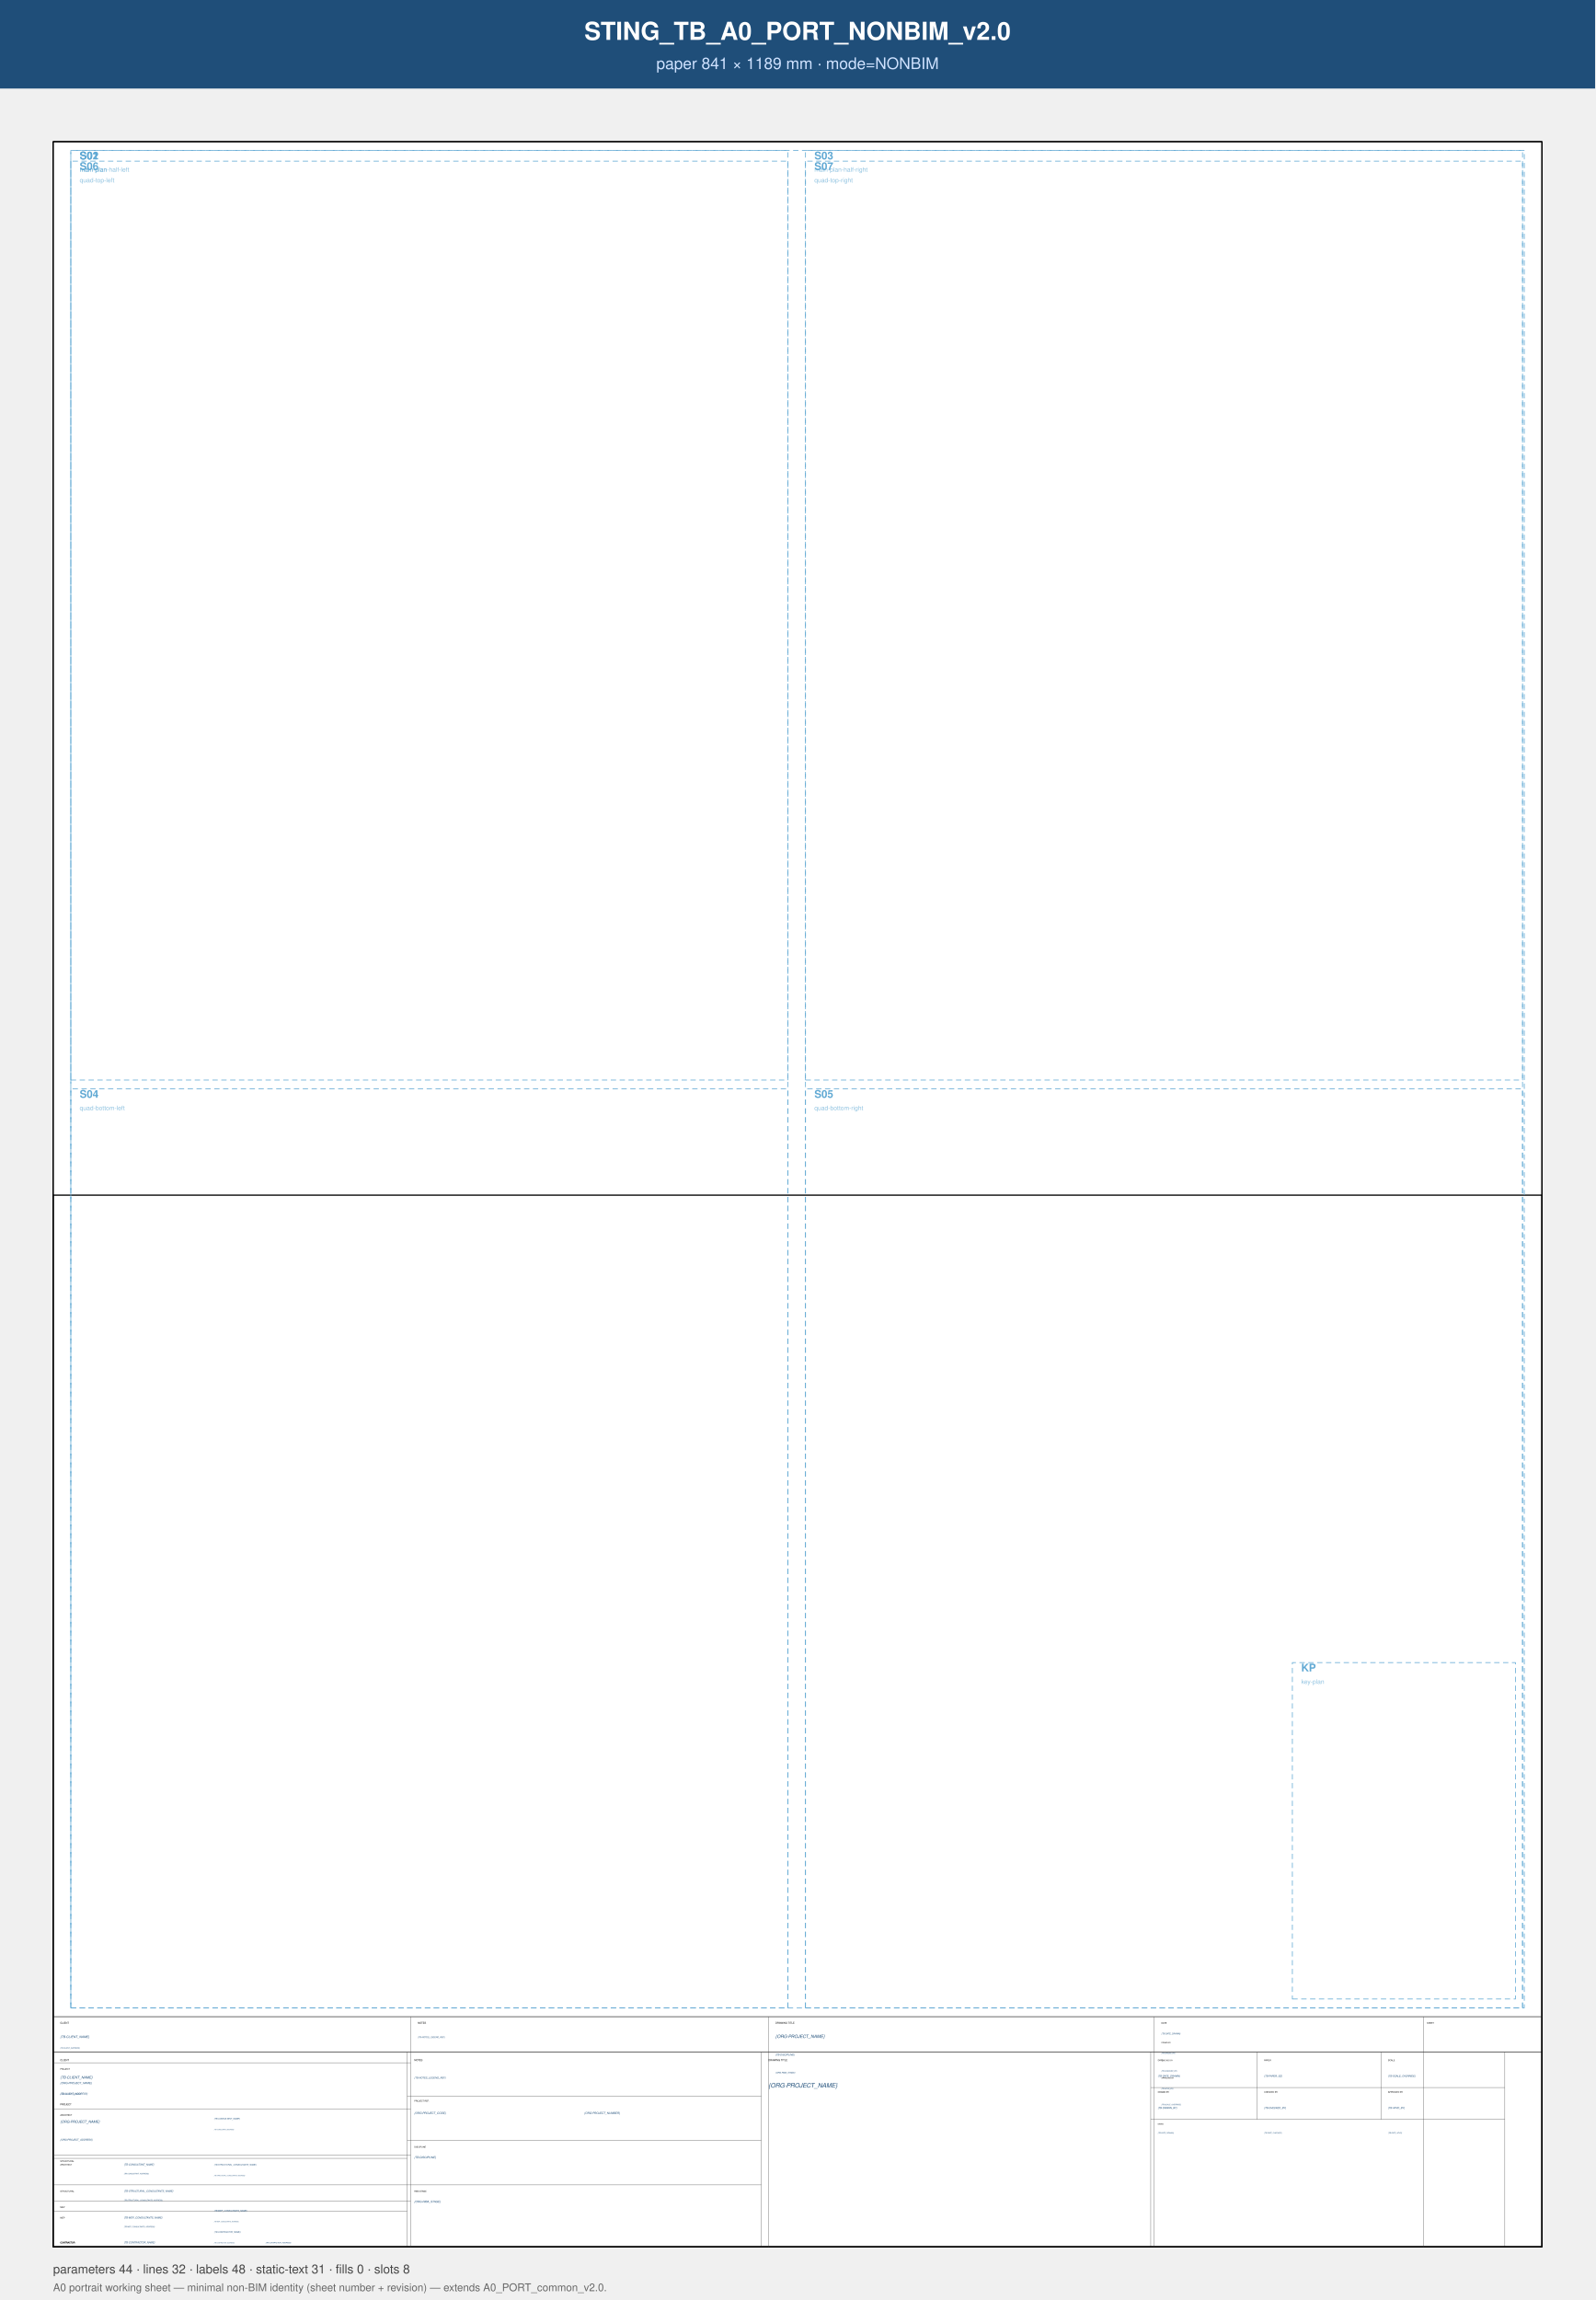
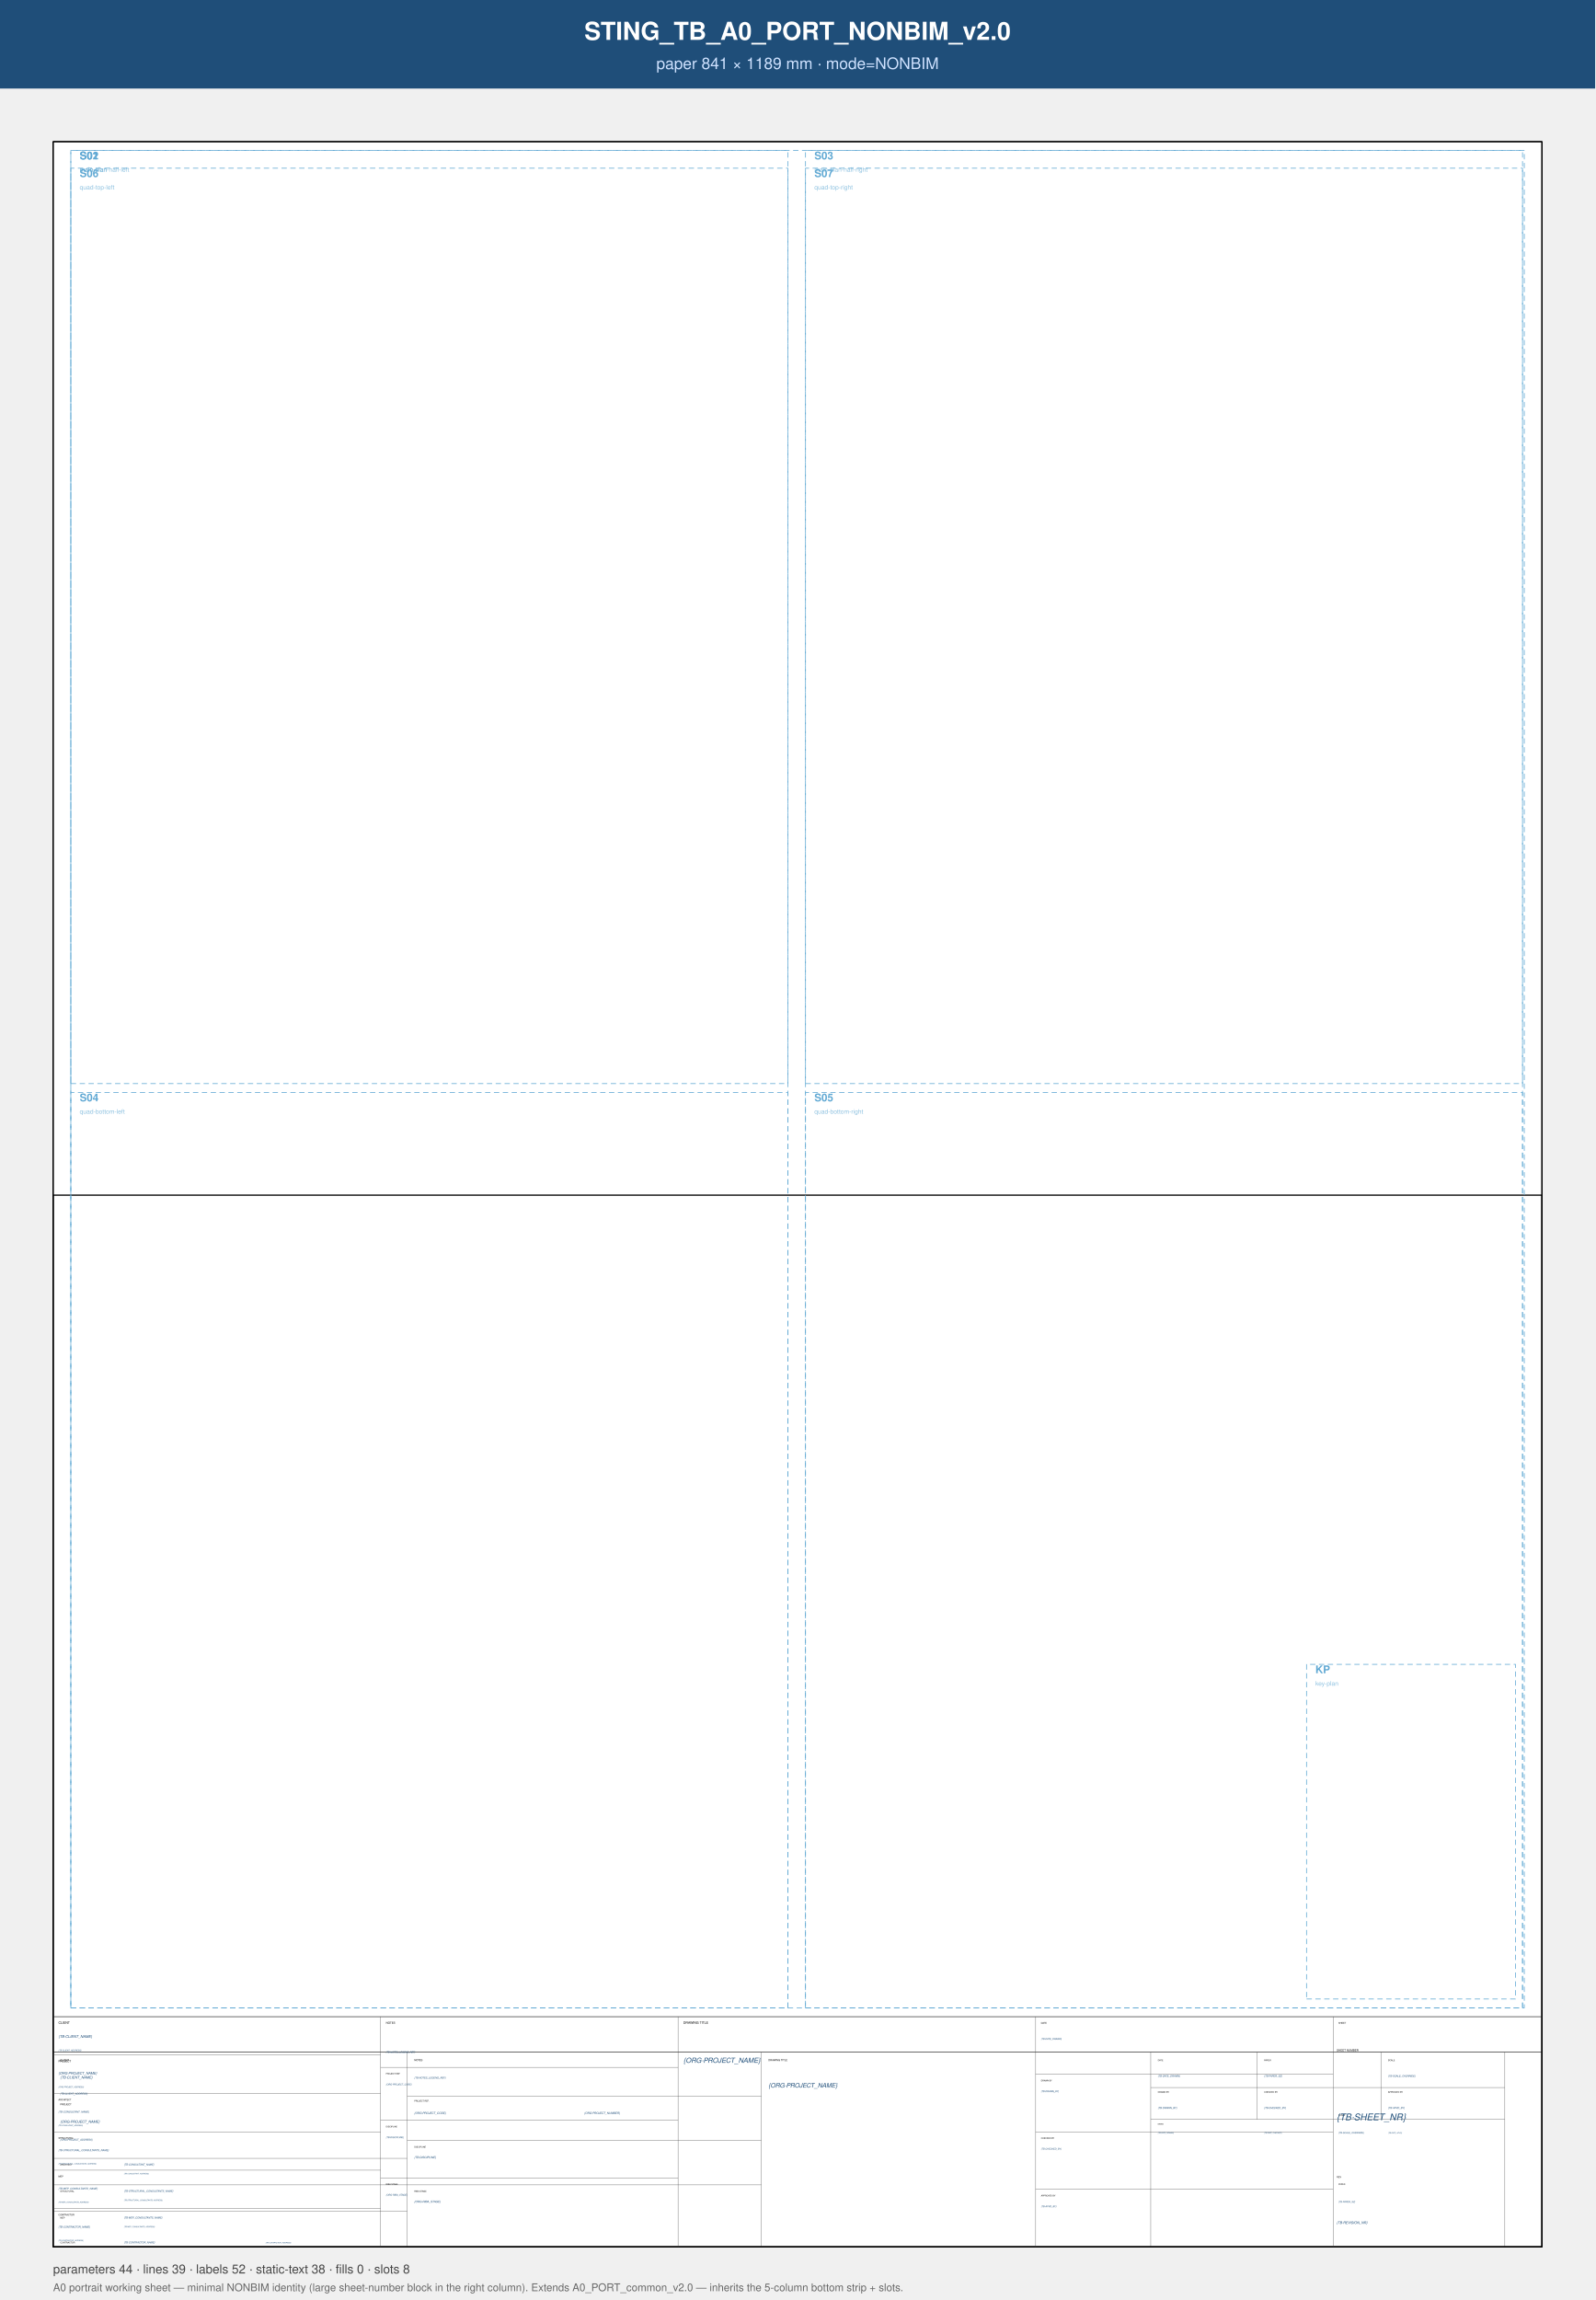
<svg xmlns="http://www.w3.org/2000/svg" viewBox="0 0 901 1299" width="901mm" height="1299mm" style="background:#fafafa;font-family:Helvetica,Arial,sans-serif;">
  <rect x="0" y="0" width="901" height="50" fill="#1F4E79" />
  <text x="450.5" y="22.5" text-anchor="middle" fill="#fff" font-size="14" font-weight="bold">STING_TB_A0_PORT_NONBIM_v2.0</text>
  <text x="450.5" y="39.0" text-anchor="middle" fill="#cfe2ff" font-size="9">paper 841 × 1189 mm   ·   mode=NONBIM</text>
  <g transform="translate(30,1269) scale(1,-1)">
    <rect x="0" y="0" width="841" height="1189" fill="#ffffff" stroke="#1a1a1a" stroke-width="0.6" />
    <line x1="0" y1="0" x2="841" y2="0" stroke="#000" stroke-width="0.7" />
    <line x1="841" y1="0" x2="841" y2="594" stroke="#000" stroke-width="0.7" />
    <line x1="841" y1="594" x2="0" y2="594" stroke="#000" stroke-width="0.7" />
    <line x1="0" y1="594" x2="0" y2="0" stroke="#000" stroke-width="0.7" />
    <line x1="0" y1="110" x2="841" y2="110" stroke="#222" stroke-width="0.35" />
    <line x1="200" y1="0" x2="200" y2="110" stroke="#444" stroke-width="0.18" />
    <line x1="400" y1="0" x2="400" y2="110" stroke="#444" stroke-width="0.18" />
    <line x1="620" y1="0" x2="620" y2="110" stroke="#444" stroke-width="0.18" />
    <line x1="820" y1="0" x2="820" y2="110" stroke="#444" stroke-width="0.18" />
    <line x1="0" y1="50" x2="200" y2="50" stroke="#444" stroke-width="0.18" />
    <line x1="0" y1="35" x2="200" y2="35" stroke="#444" stroke-width="0.18" />
    <line x1="0" y1="20" x2="200" y2="20" stroke="#444" stroke-width="0.18" />
    <line x1="200" y1="85" x2="400" y2="85" stroke="#444" stroke-width="0.18" />
    <line x1="200" y1="60" x2="400" y2="60" stroke="#444" stroke-width="0.18" />
    <line x1="200" y1="35" x2="400" y2="35" stroke="#444" stroke-width="0.18" />
    <line x1="620" y1="90" x2="820" y2="90" stroke="#444" stroke-width="0.18" />
    <line x1="620" y1="72" x2="820" y2="72" stroke="#444" stroke-width="0.18" />
    <line x1="680" y1="72" x2="680" y2="110" stroke="#444" stroke-width="0.18" />
    <line x1="750" y1="72" x2="750" y2="110" stroke="#444" stroke-width="0.18" />
    <line x1="0" y1="0" x2="841" y2="0" stroke="#000" stroke-width="0.7" />
    <line x1="841" y1="0" x2="841" y2="1189" stroke="#000" stroke-width="0.7" />
    <line x1="841" y1="1189" x2="0" y2="1189" stroke="#000" stroke-width="0.7" />
    <line x1="0" y1="1189" x2="0" y2="0" stroke="#000" stroke-width="0.7" />
    <line x1="0" y1="130" x2="841" y2="130" stroke="#222" stroke-width="0.35" />
-     <line x1="202" y1="0" x2="202" y2="130" stroke="#444" stroke-width="0.18" />
-     <line x1="404" y1="0" x2="404" y2="130" stroke="#444" stroke-width="0.18" />
-     <line x1="622" y1="0" x2="622" y2="130" stroke="#444" stroke-width="0.18" />
-     <line x1="774" y1="0" x2="774" y2="130" stroke="#444" stroke-width="0.18" />
-     <line x1="0" y1="26.0" x2="202" y2="26.0" stroke="#444" stroke-width="0.18" />
-     <line x1="0" y1="52.0" x2="202" y2="52.0" stroke="#444" stroke-width="0.18" />
-     <line x1="0" y1="78.0" x2="202" y2="78.0" stroke="#444" stroke-width="0.18" />
-     <line x1="0" y1="104.0" x2="202" y2="104.0" stroke="#444" stroke-width="0.18" />
+     <line x1="185" y1="0" x2="185" y2="130" stroke="#444" stroke-width="0.18" />
+     <line x1="353" y1="0" x2="353" y2="130" stroke="#444" stroke-width="0.18" />
+     <line x1="555" y1="0" x2="555" y2="130" stroke="#444" stroke-width="0.18" />
+     <line x1="723" y1="0" x2="723" y2="130" stroke="#444" stroke-width="0.18" />
+     <line x1="0" y1="21.7" x2="185" y2="21.7" stroke="#444" stroke-width="0.18" />
+     <line x1="0" y1="43.3" x2="185" y2="43.3" stroke="#444" stroke-width="0.18" />
+     <line x1="0" y1="65.0" x2="185" y2="65.0" stroke="#444" stroke-width="0.18" />
+     <line x1="0" y1="86.7" x2="185" y2="86.7" stroke="#444" stroke-width="0.18" />
+     <line x1="0" y1="108.3" x2="185" y2="108.3" stroke="#444" stroke-width="0.18" />
+     <line x1="185" y1="39.0" x2="353" y2="39.0" stroke="#444" stroke-width="0.18" />
+     <line x1="185" y1="71.5" x2="353" y2="71.5" stroke="#444" stroke-width="0.18" />
+     <line x1="185" y1="101.4" x2="353" y2="101.4" stroke="#444" stroke-width="0.18" />
+     <line x1="555" y1="32.5" x2="723" y2="32.5" stroke="#444" stroke-width="0.18" />
+     <line x1="555" y1="65.0" x2="723" y2="65.0" stroke="#444" stroke-width="0.18" />
+     <line x1="555" y1="97.5" x2="723" y2="97.5" stroke="#444" stroke-width="0.18" />
    <g transform="translate(4,105) scale(1,-1)">
      <text x="0" y="0" font-size="1.4" text-anchor="start" fill="#000">CLIENT</text>
    </g>
    <g transform="translate(4,80) scale(1,-1)">
      <text x="0" y="0" font-size="1.4" text-anchor="start" fill="#000">PROJECT</text>
    </g>
    <g transform="translate(4,46) scale(1,-1)">
      <text x="0" y="0" font-size="1.2" text-anchor="start" fill="#000">ARCHITECT</text>
    </g>
    <g transform="translate(4,31) scale(1,-1)">
      <text x="0" y="0" font-size="1.2" text-anchor="start" fill="#000">STRUCTURAL</text>
    </g>
    <g transform="translate(4,16) scale(1,-1)">
      <text x="0" y="0" font-size="1.2" text-anchor="start" fill="#000">MEP</text>
    </g>
    <g transform="translate(4,2) scale(1,-1)">
      <text x="0" y="0" font-size="1.2" text-anchor="start" fill="#000">CONTRACTOR</text>
    </g>
    <g transform="translate(204,105) scale(1,-1)">
      <text x="0" y="0" font-size="1.4" text-anchor="start" fill="#000">NOTES</text>
    </g>
    <g transform="translate(404,105) scale(1,-1)">
      <text x="0" y="0" font-size="1.4" text-anchor="start" fill="#000">DRAWING TITLE</text>
    </g>
    <g transform="translate(204,82) scale(1,-1)">
      <text x="0" y="0" font-size="1.2" text-anchor="start" fill="#000">PROJECT REF.</text>
    </g>
    <g transform="translate(204,56) scale(1,-1)">
      <text x="0" y="0" font-size="1.2" text-anchor="start" fill="#000">DISCIPLINE</text>
    </g>
    <g transform="translate(204,31) scale(1,-1)">
      <text x="0" y="0" font-size="1.2" text-anchor="start" fill="#000">RIBA STAGE</text>
    </g>
    <g transform="translate(624,105) scale(1,-1)">
      <text x="0" y="0" font-size="1.2" text-anchor="start" fill="#000">DATE</text>
    </g>
    <g transform="translate(684,105) scale(1,-1)">
      <text x="0" y="0" font-size="1.2" text-anchor="start" fill="#000">PAPER</text>
    </g>
    <g transform="translate(754,105) scale(1,-1)">
      <text x="0" y="0" font-size="1.2" text-anchor="start" fill="#000">SCALE</text>
    </g>
    <g transform="translate(624,87) scale(1,-1)">
      <text x="0" y="0" font-size="1.2" text-anchor="start" fill="#000">DRAWN BY</text>
    </g>
    <g transform="translate(684,87) scale(1,-1)">
      <text x="0" y="0" font-size="1.2" text-anchor="start" fill="#000">CHECKED BY</text>
    </g>
    <g transform="translate(754,87) scale(1,-1)">
      <text x="0" y="0" font-size="1.2" text-anchor="start" fill="#000">APPROVED BY</text>
    </g>
    <g transform="translate(624,69) scale(1,-1)">
      <text x="0" y="0" font-size="1.0" text-anchor="start" fill="#000">DATES</text>
    </g>
-     <g transform="translate(4,126) scale(1,-1)">
-       <text x="0" y="0" font-size="1.4" text-anchor="start" fill="#000">CLIENT</text>
-     </g>
-     <g transform="translate(4,100.0) scale(1,-1)">
-       <text x="0" y="0" font-size="1.2" text-anchor="start" fill="#000">PROJECT</text>
-     </g>
-     <g transform="translate(4,74.0) scale(1,-1)">
-       <text x="0" y="0" font-size="1.2" text-anchor="start" fill="#000">ARCHITECT</text>
-     </g>
-     <g transform="translate(4,48.0) scale(1,-1)">
-       <text x="0" y="0" font-size="1.2" text-anchor="start" fill="#000">STRUCTURAL</text>
-     </g>
-     <g transform="translate(4,22.0) scale(1,-1)">
-       <text x="0" y="0" font-size="1.2" text-anchor="start" fill="#000">MEP</text>
-     </g>
-     <g transform="translate(4,2) scale(1,-1)">
-       <text x="0" y="0" font-size="1.2" text-anchor="start" fill="#000">CONTRACTOR</text>
-     </g>
-     <g transform="translate(206,126) scale(1,-1)">
-       <text x="0" y="0" font-size="1.4" text-anchor="start" fill="#000">NOTES</text>
-     </g>
-     <g transform="translate(408,126) scale(1,-1)">
-       <text x="0" y="0" font-size="1.4" text-anchor="start" fill="#000">DRAWING TITLE</text>
-     </g>
-     <g transform="translate(626,126) scale(1,-1)">
-       <text x="0" y="0" font-size="1.2" text-anchor="start" fill="#000">DATE</text>
-     </g>
-     <g transform="translate(626,115) scale(1,-1)">
-       <text x="0" y="0" font-size="1.0" text-anchor="start" fill="#000">DRAWN BY</text>
-     </g>
-     <g transform="translate(626,105) scale(1,-1)">
-       <text x="0" y="0" font-size="1.0" text-anchor="start" fill="#000">CHECKED BY</text>
-     </g>
-     <g transform="translate(626,95) scale(1,-1)">
-       <text x="0" y="0" font-size="1.0" text-anchor="start" fill="#000">APPROVED BY</text>
-     </g>
-     <g transform="translate(776,126) scale(1,-1)">
-       <text x="0" y="0" font-size="1.2" text-anchor="start" fill="#000">SHEET</text>
+     <g transform="translate(3,126) scale(1,-1)">
+       <text x="0" y="0" font-size="1.82" text-anchor="start" fill="#000">CLIENT</text>
+     </g>
+     <g transform="translate(3,104.3333) scale(1,-1)">
+       <text x="0" y="0" font-size="1.56" text-anchor="start" fill="#000">PROJECT</text>
+     </g>
+     <g transform="translate(3,82.66667) scale(1,-1)">
+       <text x="0" y="0" font-size="1.3" text-anchor="start" fill="#000">ARCHITECT</text>
+     </g>
+     <g transform="translate(3,61.0) scale(1,-1)">
+       <text x="0" y="0" font-size="1.3" text-anchor="start" fill="#000">STRUCTURAL</text>
+     </g>
+     <g transform="translate(3,39.33333) scale(1,-1)">
+       <text x="0" y="0" font-size="1.3" text-anchor="start" fill="#000">MEP</text>
+     </g>
+     <g transform="translate(3,17.66667) scale(1,-1)">
+       <text x="0" y="0" font-size="1.3" text-anchor="start" fill="#000">CONTRACTOR</text>
+     </g>
+     <g transform="translate(188,126) scale(1,-1)">
+       <text x="0" y="0" font-size="1.56" text-anchor="start" fill="#000">NOTES</text>
+     </g>
+     <g transform="translate(188,97.4) scale(1,-1)">
+       <text x="0" y="0" font-size="1.17" text-anchor="start" fill="#000">PROJECT REF</text>
+     </g>
+     <g transform="translate(188,67.5) scale(1,-1)">
+       <text x="0" y="0" font-size="1.17" text-anchor="start" fill="#000">DISCIPLINE</text>
+     </g>
+     <g transform="translate(188,35.0) scale(1,-1)">
+       <text x="0" y="0" font-size="1.17" text-anchor="start" fill="#000">RIBA STAGE</text>
+     </g>
+     <g transform="translate(356,126) scale(1,-1)">
+       <text x="0" y="0" font-size="1.82" text-anchor="start" fill="#000">DRAWING TITLE</text>
+     </g>
+     <g transform="translate(558,126) scale(1,-1)">
+       <text x="0" y="0" font-size="1.3" text-anchor="start" fill="#000">DATE</text>
+     </g>
+     <g transform="translate(558,93.5) scale(1,-1)">
+       <text x="0" y="0" font-size="1.17" text-anchor="start" fill="#000">DRAWN BY</text>
+     </g>
+     <g transform="translate(558,61.0) scale(1,-1)">
+       <text x="0" y="0" font-size="1.17" text-anchor="start" fill="#000">CHECKED BY</text>
+     </g>
+     <g transform="translate(558,28.5) scale(1,-1)">
+       <text x="0" y="0" font-size="1.17" text-anchor="start" fill="#000">APPROVED BY</text>
+     </g>
+     <g transform="translate(726,126) scale(1,-1)">
+       <text x="0" y="0" font-size="1.3" text-anchor="start" fill="#000">SHEET</text>
+     </g>
+     <g transform="translate(726,74.0) scale(1,-1)">
+       <text x="0" y="0" font-size="1.17" text-anchor="start" fill="#000">SCALE</text>
+     </g>
+     <g transform="translate(726,35.0) scale(1,-1)">
+       <text x="0" y="0" font-size="1.17" text-anchor="start" fill="#000">PAPER</text>
+     </g>
+     <g transform="translate(725,110.5) scale(1,-1)">
+       <text x="0" y="0" font-size="1.56" text-anchor="start" fill="#000">SHEET NUMBER</text>
+     </g>
+     <g transform="translate(725,39.0) scale(1,-1)">
+       <text x="0" y="0" font-size="1.3" text-anchor="start" fill="#000">REV</text>
    </g>
    <g transform="translate(4,95) scale(1,-1)">
      <text x="0" y="0" font-size="2.0" text-anchor="start" fill="#1F4E79" font-style="italic">{TB·CLIENT_NAME}</text>
    </g>
    <g transform="translate(4,86) scale(1,-1)">
      <text x="0" y="0" font-size="1.4" text-anchor="start" fill="#1F4E79" font-style="italic">{TB·CLIENT_ADDRESS}</text>
    </g>
    <g transform="translate(4,70) scale(1,-1)">
      <text x="0" y="0" font-size="2.0" text-anchor="start" fill="#1F4E79" font-style="italic">{ORG·PROJECT_NAME}</text>
    </g>
    <g transform="translate(4,60) scale(1,-1)">
      <text x="0" y="0" font-size="1.4" text-anchor="start" fill="#1F4E79" font-style="italic">{ORG·PROJECT_ADDRESS}</text>
    </g>
    <g transform="translate(40,46) scale(1,-1)">
      <text x="0" y="0" font-size="1.4" text-anchor="start" fill="#1F4E79" font-style="italic">{TB·CONSULTANT_NAME}</text>
    </g>
    <g transform="translate(40,41) scale(1,-1)">
      <text x="0" y="0" font-size="1.0" text-anchor="start" fill="#1F4E79" font-style="italic">{TB·CONSULTANT_ADDRESS}</text>
    </g>
    <g transform="translate(40,31) scale(1,-1)">
      <text x="0" y="0" font-size="1.4" text-anchor="start" fill="#1F4E79" font-style="italic">{TB·STRUCTURAL_CONSULTANTS_NAME}</text>
    </g>
    <g transform="translate(40,26) scale(1,-1)">
      <text x="0" y="0" font-size="1.0" text-anchor="start" fill="#1F4E79" font-style="italic">{TB·STRUCTURAL_CONSULTANTS_ADDRESS}</text>
    </g>
    <g transform="translate(40,16) scale(1,-1)">
      <text x="0" y="0" font-size="1.4" text-anchor="start" fill="#1F4E79" font-style="italic">{TB·MEP_CONSULTANTS_NAME}</text>
    </g>
    <g transform="translate(40,11) scale(1,-1)">
      <text x="0" y="0" font-size="1.0" text-anchor="start" fill="#1F4E79" font-style="italic">{TB·MEP_CONSULTANTS_ADDRESS}</text>
    </g>
    <g transform="translate(40,2) scale(1,-1)">
      <text x="0" y="0" font-size="1.4" text-anchor="start" fill="#1F4E79" font-style="italic">{TB·CONTRACTOR_NAME}</text>
    </g>
    <g transform="translate(120,2) scale(1,-1)">
      <text x="0" y="0" font-size="1.0" text-anchor="start" fill="#1F4E79" font-style="italic">{TB·CONTRACTOR_ADDRESS}</text>
    </g>
    <g transform="translate(204,75) scale(1,-1)">
      <text x="0" y="0" font-size="1.6" text-anchor="start" fill="#1F4E79" font-style="italic">{ORG·PROJECT_CODE}</text>
    </g>
    <g transform="translate(300,75) scale(1,-1)">
      <text x="0" y="0" font-size="1.6" text-anchor="start" fill="#1F4E79" font-style="italic">{ORG·PROJECT_NUMBER}</text>
    </g>
    <g transform="translate(204,50) scale(1,-1)">
      <text x="0" y="0" font-size="1.6" text-anchor="start" fill="#1F4E79" font-style="italic">{TB·DISCIPLINE}</text>
    </g>
    <g transform="translate(204,25) scale(1,-1)">
      <text x="0" y="0" font-size="1.6" text-anchor="start" fill="#1F4E79" font-style="italic">{ORG·RIBA_STAGE}</text>
    </g>
    <g transform="translate(204,95) scale(1,-1)">
      <text x="0" y="0" font-size="1.4" text-anchor="start" fill="#1F4E79" font-style="italic">{TB·NOTES_LEGEND_REF}</text>
    </g>
    <g transform="translate(404,90) scale(1,-1)">
      <text x="0" y="0" font-size="3.5" text-anchor="start" fill="#1F4E79" font-style="italic">{ORG·PROJECT_NAME}</text>
    </g>
    <g transform="translate(624,96) scale(1,-1)">
      <text x="0" y="0" font-size="1.4" text-anchor="start" fill="#1F4E79" font-style="italic">{TB·DATE_DRAWN}</text>
    </g>
    <g transform="translate(684,96) scale(1,-1)">
      <text x="0" y="0" font-size="1.4" text-anchor="start" fill="#1F4E79" font-style="italic">{TB·PAPER_SZ}</text>
    </g>
    <g transform="translate(754,96) scale(1,-1)">
      <text x="0" y="0" font-size="1.4" text-anchor="start" fill="#1F4E79" font-style="italic">{TB·SCALE_OVERRIDE}</text>
    </g>
    <g transform="translate(624,78) scale(1,-1)">
      <text x="0" y="0" font-size="1.4" text-anchor="start" fill="#1F4E79" font-style="italic">{TB·DRAWN_BY}</text>
    </g>
    <g transform="translate(684,78) scale(1,-1)">
      <text x="0" y="0" font-size="1.4" text-anchor="start" fill="#1F4E79" font-style="italic">{TB·CHECKED_BY}</text>
    </g>
    <g transform="translate(754,78) scale(1,-1)">
      <text x="0" y="0" font-size="1.4" text-anchor="start" fill="#1F4E79" font-style="italic">{TB·APVD_BY}</text>
    </g>
    <g transform="translate(624,64) scale(1,-1)">
      <text x="0" y="0" font-size="1.0" text-anchor="start" fill="#1F4E79" font-style="italic">{TB·DATE_DRAWN}</text>
    </g>
    <g transform="translate(684,64) scale(1,-1)">
      <text x="0" y="0" font-size="1.0" text-anchor="start" fill="#1F4E79" font-style="italic">{TB·DATE_CHECKED}</text>
    </g>
    <g transform="translate(754,64) scale(1,-1)">
      <text x="0" y="0" font-size="1.0" text-anchor="start" fill="#1F4E79" font-style="italic">{TB·DATE_APVD}</text>
    </g>
-     <g transform="translate(4,118) scale(1,-1)">
-       <text x="0" y="0" font-size="1.8" text-anchor="start" fill="#1F4E79" font-style="italic">{TB·CLIENT_NAME}</text>
-     </g>
-     <g transform="translate(4,112) scale(1,-1)">
-       <text x="0" y="0" font-size="1.0" text-anchor="start" fill="#1F4E79" font-style="italic">{TB·CLIENT_ADDRESS}</text>
-     </g>
-     <g transform="translate(4,92.0) scale(1,-1)">
-       <text x="0" y="0" font-size="1.6" text-anchor="start" fill="#1F4E79" font-style="italic">{ORG·PROJECT_NAME}</text>
-     </g>
-     <g transform="translate(4,86.0) scale(1,-1)">
-       <text x="0" y="0" font-size="0.9" text-anchor="start" fill="#1F4E79" font-style="italic">{ORG·PROJECT_ADDRESS}</text>
-     </g>
-     <g transform="translate(90.9,72.0) scale(1,-1)">
-       <text x="0" y="0" font-size="1.2" text-anchor="start" fill="#1F4E79" font-style="italic">{TB·CONSULTANT_NAME}</text>
-     </g>
-     <g transform="translate(90.9,66.0) scale(1,-1)">
-       <text x="0" y="0" font-size="0.8" text-anchor="start" fill="#1F4E79" font-style="italic">{TB·CONSULTANT_ADDRESS}</text>
-     </g>
-     <g transform="translate(90.9,46.0) scale(1,-1)">
-       <text x="0" y="0" font-size="1.2" text-anchor="start" fill="#1F4E79" font-style="italic">{TB·STRUCTURAL_CONSULTANTS_NAME}</text>
-     </g>
-     <g transform="translate(90.9,40.0) scale(1,-1)">
-       <text x="0" y="0" font-size="0.8" text-anchor="start" fill="#1F4E79" font-style="italic">{TB·STRUCTURAL_CONSULTANTS_ADDRESS}</text>
-     </g>
-     <g transform="translate(90.9,20.0) scale(1,-1)">
-       <text x="0" y="0" font-size="1.2" text-anchor="start" fill="#1F4E79" font-style="italic">{TB·MEP_CONSULTANTS_NAME}</text>
-     </g>
-     <g transform="translate(90.9,14.0) scale(1,-1)">
-       <text x="0" y="0" font-size="0.8" text-anchor="start" fill="#1F4E79" font-style="italic">{TB·MEP_CONSULTANTS_ADDRESS}</text>
-     </g>
-     <g transform="translate(90.9,8) scale(1,-1)">
-       <text x="0" y="0" font-size="1.2" text-anchor="start" fill="#1F4E79" font-style="italic">{TB·CONTRACTOR_NAME}</text>
-     </g>
-     <g transform="translate(90.9,2) scale(1,-1)">
-       <text x="0" y="0" font-size="0.8" text-anchor="start" fill="#1F4E79" font-style="italic">{TB·CONTRACTOR_ADDRESS}</text>
-     </g>
-     <g transform="translate(206,118) scale(1,-1)">
-       <text x="0" y="0" font-size="1.2" text-anchor="start" fill="#1F4E79" font-style="italic">{TB·NOTES_LEGEND_REF}</text>
-     </g>
-     <g transform="translate(408,118) scale(1,-1)">
-       <text x="0" y="0" font-size="2.5" text-anchor="start" fill="#1F4E79" font-style="italic">{ORG·PROJECT_NAME}</text>
-     </g>
-     <g transform="translate(408,108) scale(1,-1)">
-       <text x="0" y="0" font-size="1.4" text-anchor="start" fill="#1F4E79" font-style="italic">{TB·DISCIPLINE}</text>
-     </g>
-     <g transform="translate(408,98) scale(1,-1)">
-       <text x="0" y="0" font-size="1.2" text-anchor="start" fill="#1F4E79" font-style="italic">{ORG·RIBA_STAGE}</text>
-     </g>
-     <g transform="translate(626,120) scale(1,-1)">
-       <text x="0" y="0" font-size="1.2" text-anchor="start" fill="#1F4E79" font-style="italic">{TB·DATE_DRAWN}</text>
-     </g>
-     <g transform="translate(626,109) scale(1,-1)">
-       <text x="0" y="0" font-size="1.0" text-anchor="start" fill="#1F4E79" font-style="italic">{TB·DRAWN_BY}</text>
-     </g>
-     <g transform="translate(626,99) scale(1,-1)">
-       <text x="0" y="0" font-size="1.0" text-anchor="start" fill="#1F4E79" font-style="italic">{TB·CHECKED_BY}</text>
-     </g>
-     <g transform="translate(626,89) scale(1,-1)">
-       <text x="0" y="0" font-size="1.0" text-anchor="start" fill="#1F4E79" font-style="italic">{TB·APVD_BY}</text>
-     </g>
-     <g transform="translate(626,80) scale(1,-1)">
-       <text x="0" y="0" font-size="1.0" text-anchor="start" fill="#1F4E79" font-style="italic">{TB·SCALE_OVERRIDE}</text>
+     <g transform="translate(3,118.0833) scale(1,-1)">
+       <text x="0" y="0" font-size="2.08" text-anchor="start" fill="#1F4E79" font-style="italic">{TB·CLIENT_NAME}</text>
+     </g>
+     <g transform="translate(3,110.5833) scale(1,-1)">
+       <text x="0" y="0" font-size="1.17" text-anchor="start" fill="#1F4E79" font-style="italic">{TB·CLIENT_ADDRESS}</text>
+     </g>
+     <g transform="translate(3,97.41667) scale(1,-1)">
+       <text x="0" y="0" font-size="1.95" text-anchor="start" fill="#1F4E79" font-style="italic">{ORG·PROJECT_NAME}</text>
+     </g>
+     <g transform="translate(3,89.91667) scale(1,-1)">
+       <text x="0" y="0" font-size="1.1" text-anchor="start" fill="#1F4E79" font-style="italic">{ORG·PROJECT_ADDRESS}</text>
+     </g>
+     <g transform="translate(3,75.75) scale(1,-1)">
+       <text x="0" y="0" font-size="1.43" text-anchor="start" fill="#1F4E79" font-style="italic">{TB·CONSULTANT_NAME}</text>
+     </g>
+     <g transform="translate(3,68.25) scale(1,-1)">
+       <text x="0" y="0" font-size="0.98" text-anchor="start" fill="#1F4E79" font-style="italic">{TB·CONSULTANT_ADDRESS}</text>
+     </g>
+     <g transform="translate(3,54.08333) scale(1,-1)">
+       <text x="0" y="0" font-size="1.43" text-anchor="start" fill="#1F4E79" font-style="italic">{TB·STRUCTURAL_CONSULTANTS_NAME}</text>
+     </g>
+     <g transform="translate(3,46.58333) scale(1,-1)">
+       <text x="0" y="0" font-size="0.98" text-anchor="start" fill="#1F4E79" font-style="italic">{TB·STRUCTURAL_CONSULTANTS_ADDRESS}</text>
+     </g>
+     <g transform="translate(3,32.41667) scale(1,-1)">
+       <text x="0" y="0" font-size="1.43" text-anchor="start" fill="#1F4E79" font-style="italic">{TB·MEP_CONSULTANTS_NAME}</text>
+     </g>
+     <g transform="translate(3,24.91667) scale(1,-1)">
+       <text x="0" y="0" font-size="0.98" text-anchor="start" fill="#1F4E79" font-style="italic">{TB·MEP_CONSULTANTS_ADDRESS}</text>
+     </g>
+     <g transform="translate(3,10.75) scale(1,-1)">
+       <text x="0" y="0" font-size="1.43" text-anchor="start" fill="#1F4E79" font-style="italic">{TB·CONTRACTOR_NAME}</text>
+     </g>
+     <g transform="translate(3,3.25) scale(1,-1)">
+       <text x="0" y="0" font-size="0.98" text-anchor="start" fill="#1F4E79" font-style="italic">{TB·CONTRACTOR_ADDRESS}</text>
+     </g>
+     <g transform="translate(188,109.5) scale(1,-1)">
+       <text x="0" y="0" font-size="1.3" text-anchor="start" fill="#1F4E79" font-style="italic">{TB·NOTES_LEGEND_REF}</text>
+     </g>
+     <g transform="translate(188,91.3) scale(1,-1)">
+       <text x="0" y="0" font-size="1.3" text-anchor="start" fill="#1F4E79" font-style="italic">{ORG·PROJECT_CODE}</text>
+     </g>
+     <g transform="translate(188,61.4) scale(1,-1)">
+       <text x="0" y="0" font-size="1.3" text-anchor="start" fill="#1F4E79" font-style="italic">{TB·DISCIPLINE}</text>
+     </g>
+     <g transform="translate(188,28.9) scale(1,-1)">
+       <text x="0" y="0" font-size="1.3" text-anchor="start" fill="#1F4E79" font-style="italic">{ORG·RIBA_STAGE}</text>
+     </g>
+     <g transform="translate(356,104.0) scale(1,-1)">
+       <text x="0" y="0" font-size="3.9" text-anchor="start" fill="#1F4E79" font-style="italic">{ORG·PROJECT_NAME}</text>
+     </g>
+     <g transform="translate(558,117.0) scale(1,-1)">
+       <text x="0" y="0" font-size="1.3" text-anchor="start" fill="#1F4E79" font-style="italic">{TB·DATE_DRAWN}</text>
+     </g>
+     <g transform="translate(558,87.4) scale(1,-1)">
+       <text x="0" y="0" font-size="1.3" text-anchor="start" fill="#1F4E79" font-style="italic">{TB·DRAWN_BY}</text>
+     </g>
+     <g transform="translate(558,54.9) scale(1,-1)">
+       <text x="0" y="0" font-size="1.3" text-anchor="start" fill="#1F4E79" font-style="italic">{TB·CHECKED_BY}</text>
+     </g>
+     <g transform="translate(558,22.4) scale(1,-1)">
+       <text x="0" y="0" font-size="1.3" text-anchor="start" fill="#1F4E79" font-style="italic">{TB·APVD_BY}</text>
+     </g>
+     <g transform="translate(726,64.0) scale(1,-1)">
+       <text x="0" y="0" font-size="1.3" text-anchor="start" fill="#1F4E79" font-style="italic">{TB·SCALE_OVERRIDE}</text>
+     </g>
+     <g transform="translate(726,25.0) scale(1,-1)">
+       <text x="0" y="0" font-size="1.3" text-anchor="start" fill="#1F4E79" font-style="italic">{TB·PAPER_SZ}</text>
+     </g>
+     <g transform="translate(725,71.5) scale(1,-1)">
+       <text x="0" y="0" font-size="5.2" text-anchor="start" fill="#1F4E79" font-style="italic">{TB·SHEET_NR}</text>
+     </g>
+     <g transform="translate(725,13.0) scale(1,-1)">
+       <text x="0" y="0" font-size="1.95" text-anchor="start" fill="#1F4E79" font-style="italic">{TB·REVISION_NR}</text>
    </g>
    <rect x="10" y="135" width="821" height="1049" fill="none" stroke="#5fa8d3" stroke-width="0.4" stroke-dasharray="3,2" />
    <g transform="translate(15,1179) scale(1,-1)">
      <text x="0" y="0" font-size="6" font-weight="bold" fill="#5fa8d3">S01</text>
    </g>
    <g transform="translate(15,1172) scale(1,-1)">
      <text x="0" y="0" font-size="3.5" fill="#5fa8d3" opacity="0.7">main-plan</text>
    </g>
    <rect x="10" y="135" width="405" height="1049" fill="none" stroke="#5fa8d3" stroke-width="0.4" stroke-dasharray="3,2" />
    <g transform="translate(15,1179) scale(1,-1)">
      <text x="0" y="0" font-size="6" font-weight="bold" fill="#5fa8d3">S02</text>
    </g>
    <g transform="translate(15,1172) scale(1,-1)">
      <text x="0" y="0" font-size="3.5" fill="#5fa8d3" opacity="0.7">main-plan-half-left</text>
    </g>
    <rect x="425" y="135" width="405" height="1049" fill="none" stroke="#5fa8d3" stroke-width="0.4" stroke-dasharray="3,2" />
    <g transform="translate(430,1179) scale(1,-1)">
      <text x="0" y="0" font-size="6" font-weight="bold" fill="#5fa8d3">S03</text>
    </g>
    <g transform="translate(430,1172) scale(1,-1)">
      <text x="0" y="0" font-size="3.5" fill="#5fa8d3" opacity="0.7">main-plan-half-right</text>
    </g>
-     <rect x="10" y="135" width="405" height="519" fill="none" stroke="#5fa8d3" stroke-width="0.4" stroke-dasharray="3,2" />
-     <g transform="translate(15,649) scale(1,-1)">
+     <rect x="10" y="135" width="405" height="517" fill="none" stroke="#5fa8d3" stroke-width="0.4" stroke-dasharray="3,2" />
+     <g transform="translate(15,647) scale(1,-1)">
      <text x="0" y="0" font-size="6" font-weight="bold" fill="#5fa8d3">S04</text>
    </g>
-     <g transform="translate(15,642) scale(1,-1)">
+     <g transform="translate(15,640) scale(1,-1)">
      <text x="0" y="0" font-size="3.5" fill="#5fa8d3" opacity="0.7">quad-bottom-left</text>
    </g>
-     <rect x="425" y="135" width="405" height="519" fill="none" stroke="#5fa8d3" stroke-width="0.4" stroke-dasharray="3,2" />
-     <g transform="translate(430,649) scale(1,-1)">
+     <rect x="425" y="135" width="405" height="517" fill="none" stroke="#5fa8d3" stroke-width="0.4" stroke-dasharray="3,2" />
+     <g transform="translate(430,647) scale(1,-1)">
      <text x="0" y="0" font-size="6" font-weight="bold" fill="#5fa8d3">S05</text>
    </g>
-     <g transform="translate(430,642) scale(1,-1)">
+     <g transform="translate(430,640) scale(1,-1)">
      <text x="0" y="0" font-size="3.5" fill="#5fa8d3" opacity="0.7">quad-bottom-right</text>
    </g>
-     <rect x="10" y="659" width="405" height="519" fill="none" stroke="#5fa8d3" stroke-width="0.4" stroke-dasharray="3,2" />
-     <g transform="translate(15,1173) scale(1,-1)">
+     <rect x="10" y="657" width="405" height="517" fill="none" stroke="#5fa8d3" stroke-width="0.4" stroke-dasharray="3,2" />
+     <g transform="translate(15,1169) scale(1,-1)">
      <text x="0" y="0" font-size="6" font-weight="bold" fill="#5fa8d3">S06</text>
    </g>
-     <g transform="translate(15,1166) scale(1,-1)">
+     <g transform="translate(15,1162) scale(1,-1)">
      <text x="0" y="0" font-size="3.5" fill="#5fa8d3" opacity="0.7">quad-top-left</text>
    </g>
-     <rect x="425" y="659" width="405" height="519" fill="none" stroke="#5fa8d3" stroke-width="0.4" stroke-dasharray="3,2" />
-     <g transform="translate(430,1173) scale(1,-1)">
+     <rect x="425" y="657" width="405" height="517" fill="none" stroke="#5fa8d3" stroke-width="0.4" stroke-dasharray="3,2" />
+     <g transform="translate(430,1169) scale(1,-1)">
      <text x="0" y="0" font-size="6" font-weight="bold" fill="#5fa8d3">S07</text>
    </g>
-     <g transform="translate(430,1166) scale(1,-1)">
+     <g transform="translate(430,1162) scale(1,-1)">
      <text x="0" y="0" font-size="3.5" fill="#5fa8d3" opacity="0.7">quad-top-right</text>
    </g>
-     <rect x="700" y="140" width="126" height="190" fill="none" stroke="#5fa8d3" stroke-width="0.4" stroke-dasharray="3,2" />
-     <g transform="translate(705,325) scale(1,-1)">
+     <rect x="708" y="140" width="118" height="189" fill="none" stroke="#5fa8d3" stroke-width="0.4" stroke-dasharray="3,2" />
+     <g transform="translate(713,324) scale(1,-1)">
      <text x="0" y="0" font-size="6" font-weight="bold" fill="#5fa8d3">KP</text>
    </g>
-     <g transform="translate(705,318) scale(1,-1)">
+     <g transform="translate(713,317) scale(1,-1)">
      <text x="0" y="0" font-size="3.5" fill="#5fa8d3" opacity="0.7">key-plan</text>
    </g>
  </g>
-   <text x="30" y="1284.0" font-size="7" fill="#444">parameters 44  ·  lines 32  ·  labels 48  ·  static-text 31  ·  fills 0  ·  slots 8</text>
-   <text x="30" y="1294.0" font-size="6" fill="#666">A0 portrait working sheet — minimal non-BIM identity (sheet number + revision) — extends A0_PORT_common_v2.0.</text>
+   <text x="30" y="1284.0" font-size="7" fill="#444">parameters 44  ·  lines 39  ·  labels 52  ·  static-text 38  ·  fills 0  ·  slots 8</text>
+   <text x="30" y="1294.0" font-size="6" fill="#666">A0 portrait working sheet — minimal NONBIM identity (large sheet-number block in the right column). Extends A0_PORT_common_v2.0 — inherits the 5-column bottom strip + slots.</text>
</svg>
